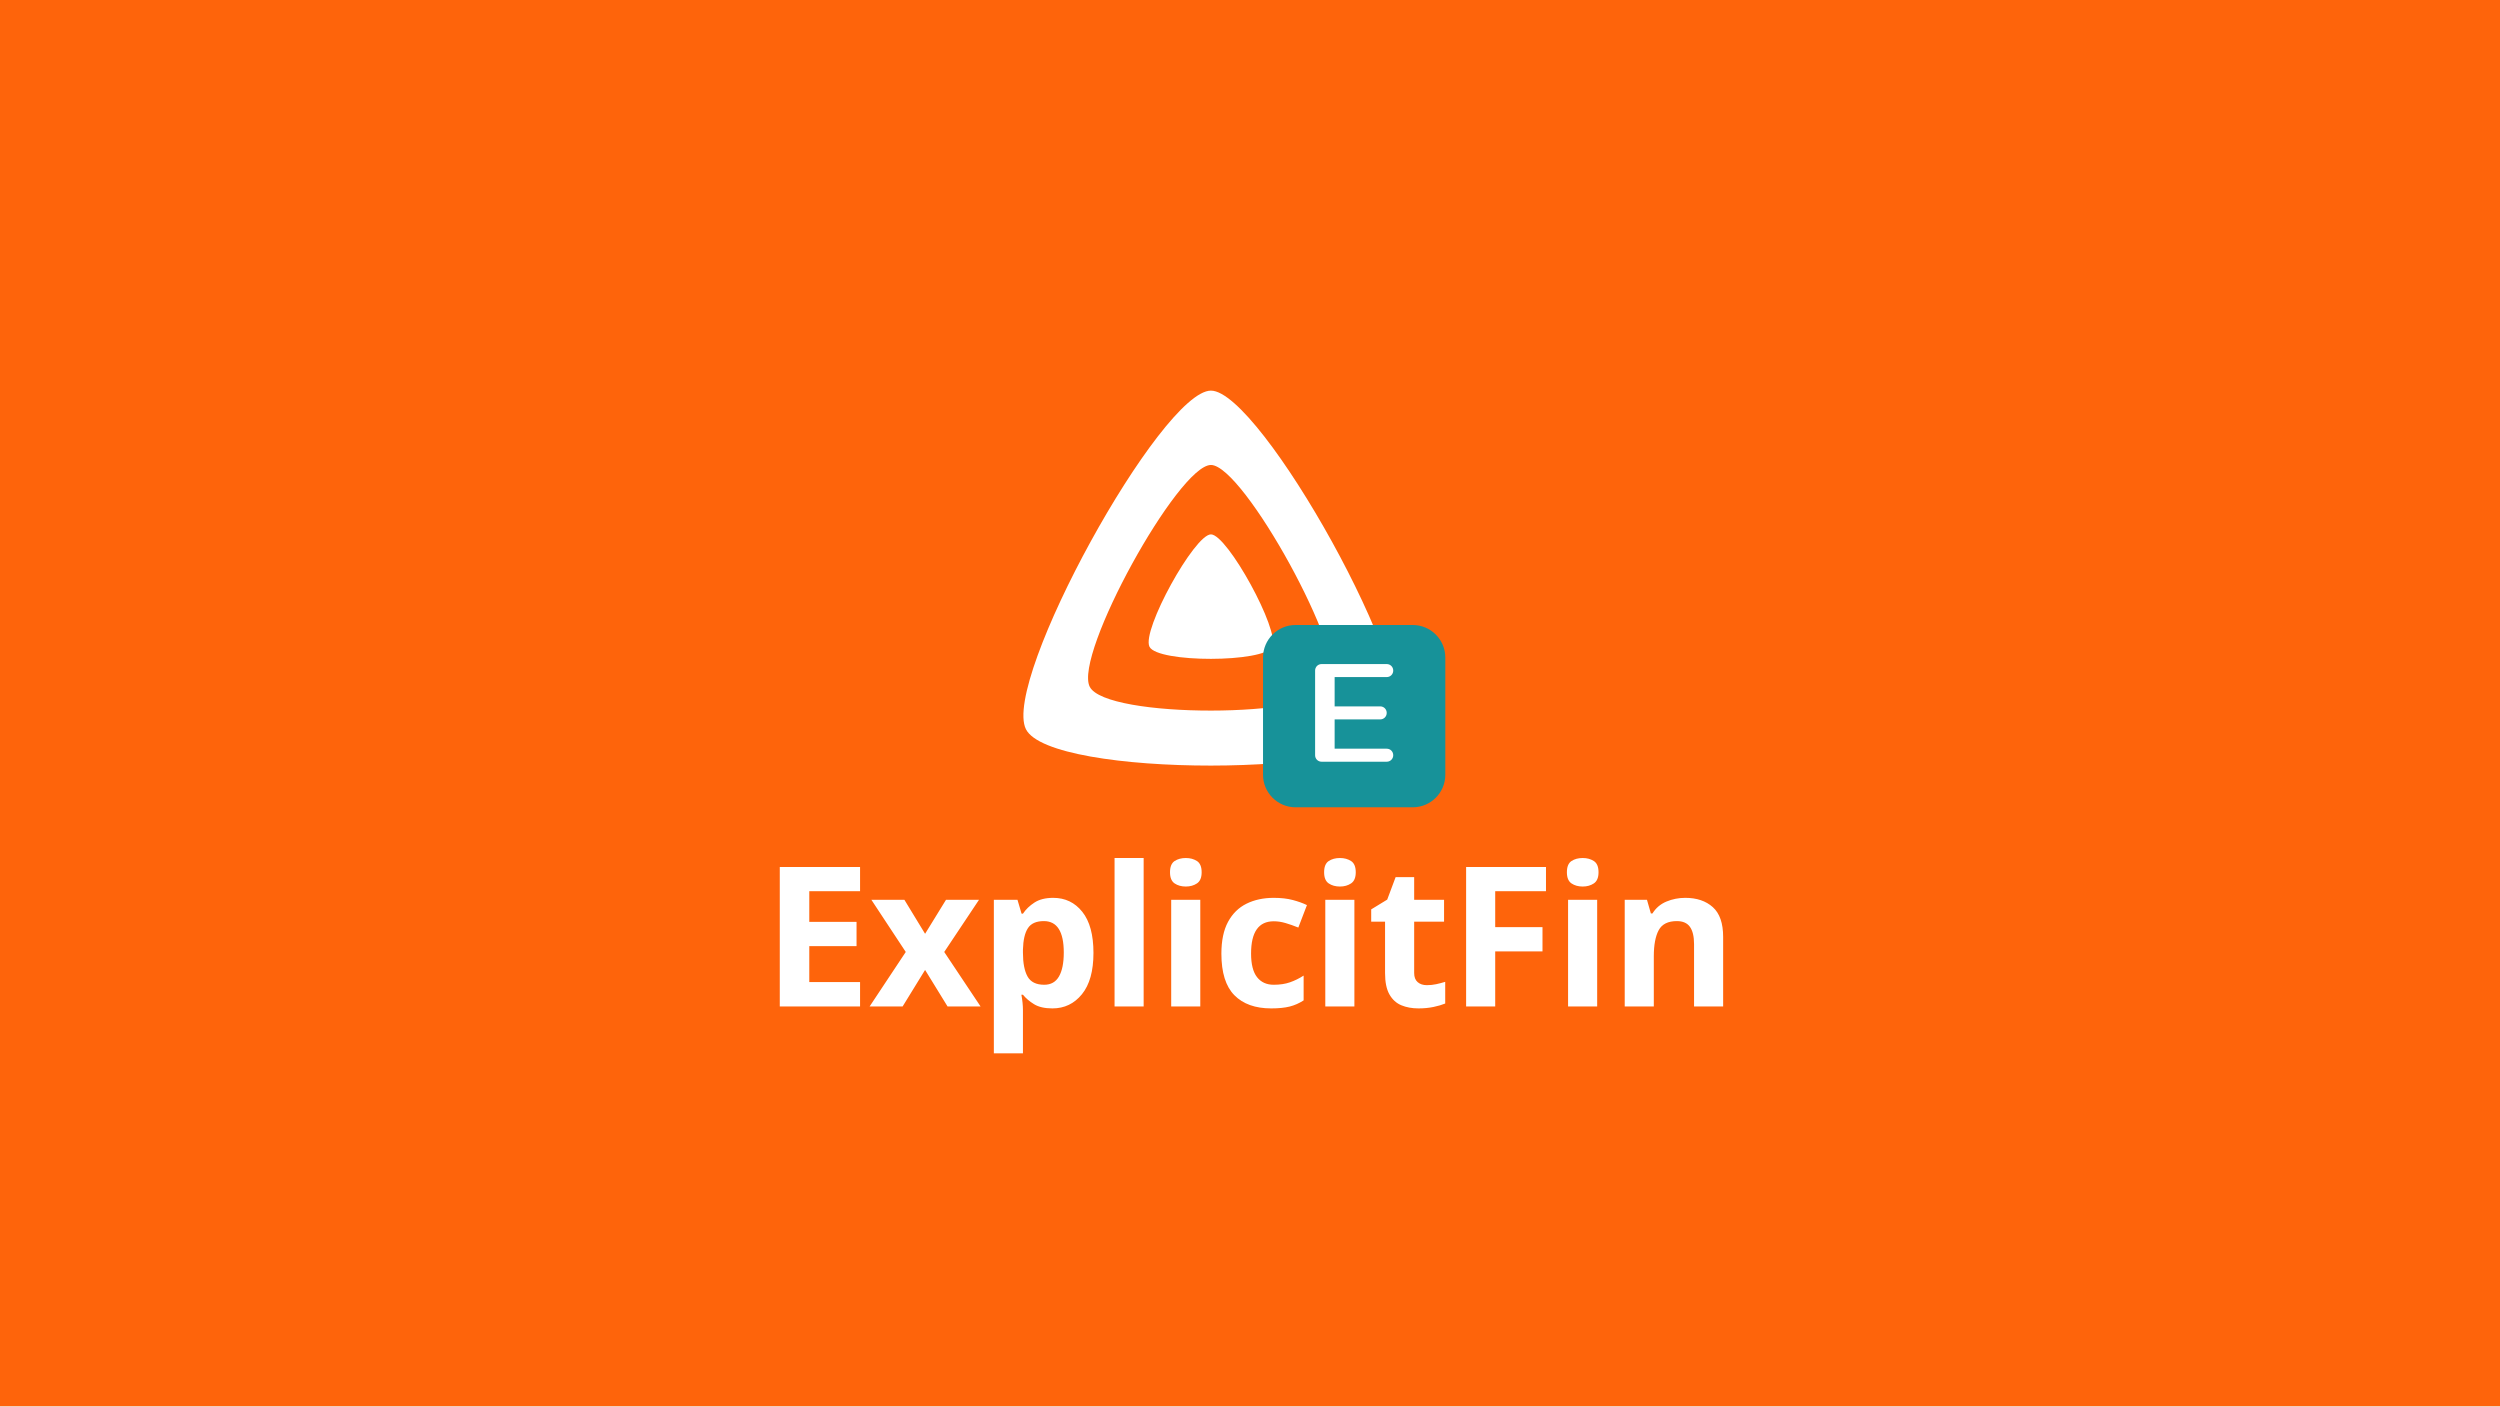
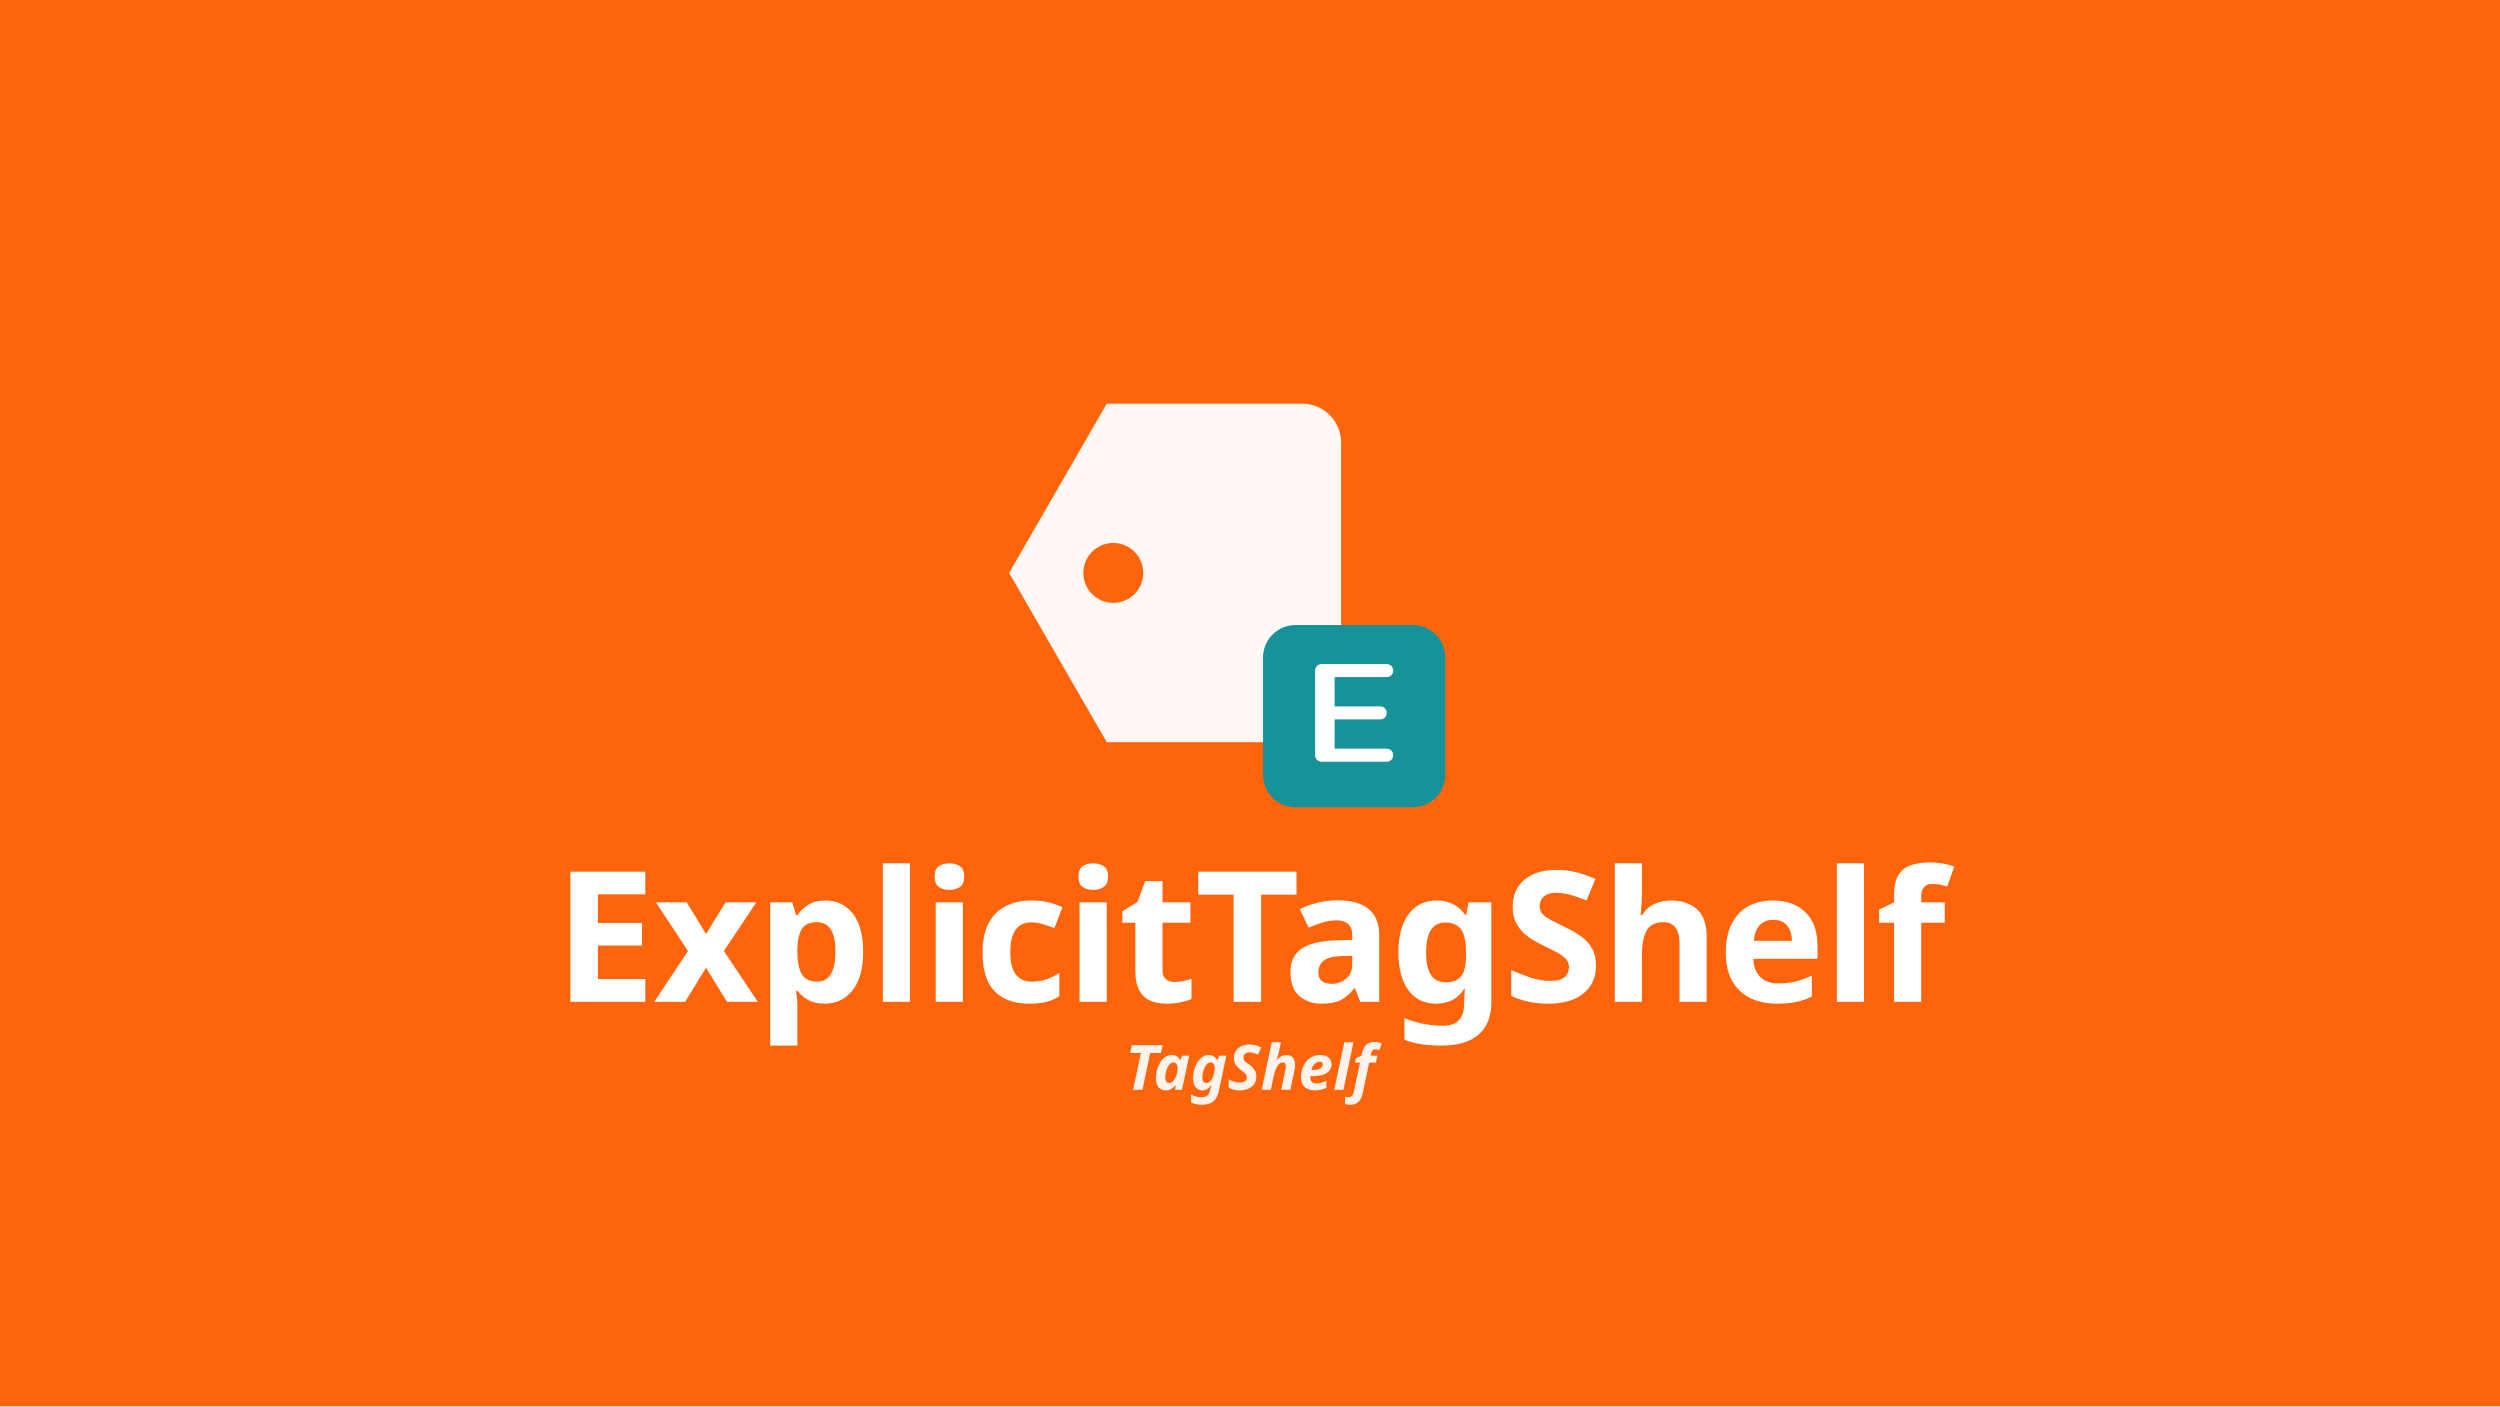
<svg xmlns="http://www.w3.org/2000/svg" width="1920" height="1080" viewBox="0 0 1920 1080">
  <defs>
    <style type="text/css">
      .title {
        font-family: "Nunito", "Quicksand", "Comfortaa", "Arial Rounded MT Bold", ui-rounded, sans-serif;
        font-weight: 700;
-         font-size: 150px;
+         font-size: 140px;
        fill: #ffffff;
        letter-spacing: -0.015em;
+       }
+       .tagline {
+         font-family: "Nunito", "Quicksand", "Comfortaa", "Arial Rounded MT Bold", ui-rounded, sans-serif;
+         font-weight: 600;
+         font-style: italic;
+         font-size: 48px;
+         fill: #ffffff;
+         opacity: 0.92;
      }
    </style>
  </defs>
  <rect width="1920" height="1080" fill="#fe640b" />
  <g transform="translate(960, 540)">
    <g transform="translate(-230, -300)">
      <g transform="translate(-40, -40) scale(10)">
        <rect width="40" height="40" x="4" y="4" rx="4" fill="#fe640b" />
-         <path fill="#ffffff" d="M 24 10 C 20.19 10 7.92 32.24 9.79 36 C 11.66 39.75 36.36 39.71 38.21 36 C 40.25 32.29 27.81 10 24 10 Z M 33.31 32.74 C 32.1 35.17 15.92 35.2 14.69 32.74 C 13.46 30.28 21.5 15.71 24 15.71 C 26.5 15.71 34.52 30.31 33.31 32.74 Z M 24 21.04 C 22.74 21.04 18.66 28.42 19.28 29.67 C 19.9 30.92 28.1 30.9 28.71 29.67 C 29.32 28.44 25.26 21.04 24 21.04 Z" />
+         <path fill="#ffffff" fill-rule="evenodd" opacity="0.95" d="M16 11 H31 A3 3 0 0 1 34 14 V34 A3 3 0 0 1 31 37 H16 L8.5 24 Z M14.2 24 A2.3 2.3 0 1 0 14.2 23.999 Z" />
        <rect width="14" height="14" x="28" y="28" rx="2.5" fill="#179299" />
        <path fill="#ffffff" d="M 32 31.5 C 32 31.22 32.22 31 32.5 31 H 37.5 C 37.78 31 38 31.22 38 31.5 C 38 31.78 37.78 32 37.5 32 H 33.5 V 34.25 H 37 C 37.28 34.25 37.5 34.47 37.5 34.75 C 37.5 35.03 37.28 35.25 37 35.25 H 33.5 V 37.5 H 37.5 C 37.78 37.5 38 37.72 38 38 C 38 38.28 37.78 38.5 37.5 38.5 H 32.5 C 32.22 38.5 32 38.28 32 38 Z" />
      </g>
    </g>
-     <text class="title" text-anchor="middle" dominant-baseline="middle" x="0" y="180">ExplicitFin</text>
+     <text class="title" text-anchor="middle" dominant-baseline="middle" x="0" y="180">ExplicitTagShelf</text>
+     <text class="tagline" text-anchor="middle" dominant-baseline="middle" x="0" y="280">TagShelf</text>
  </g>
</svg>
